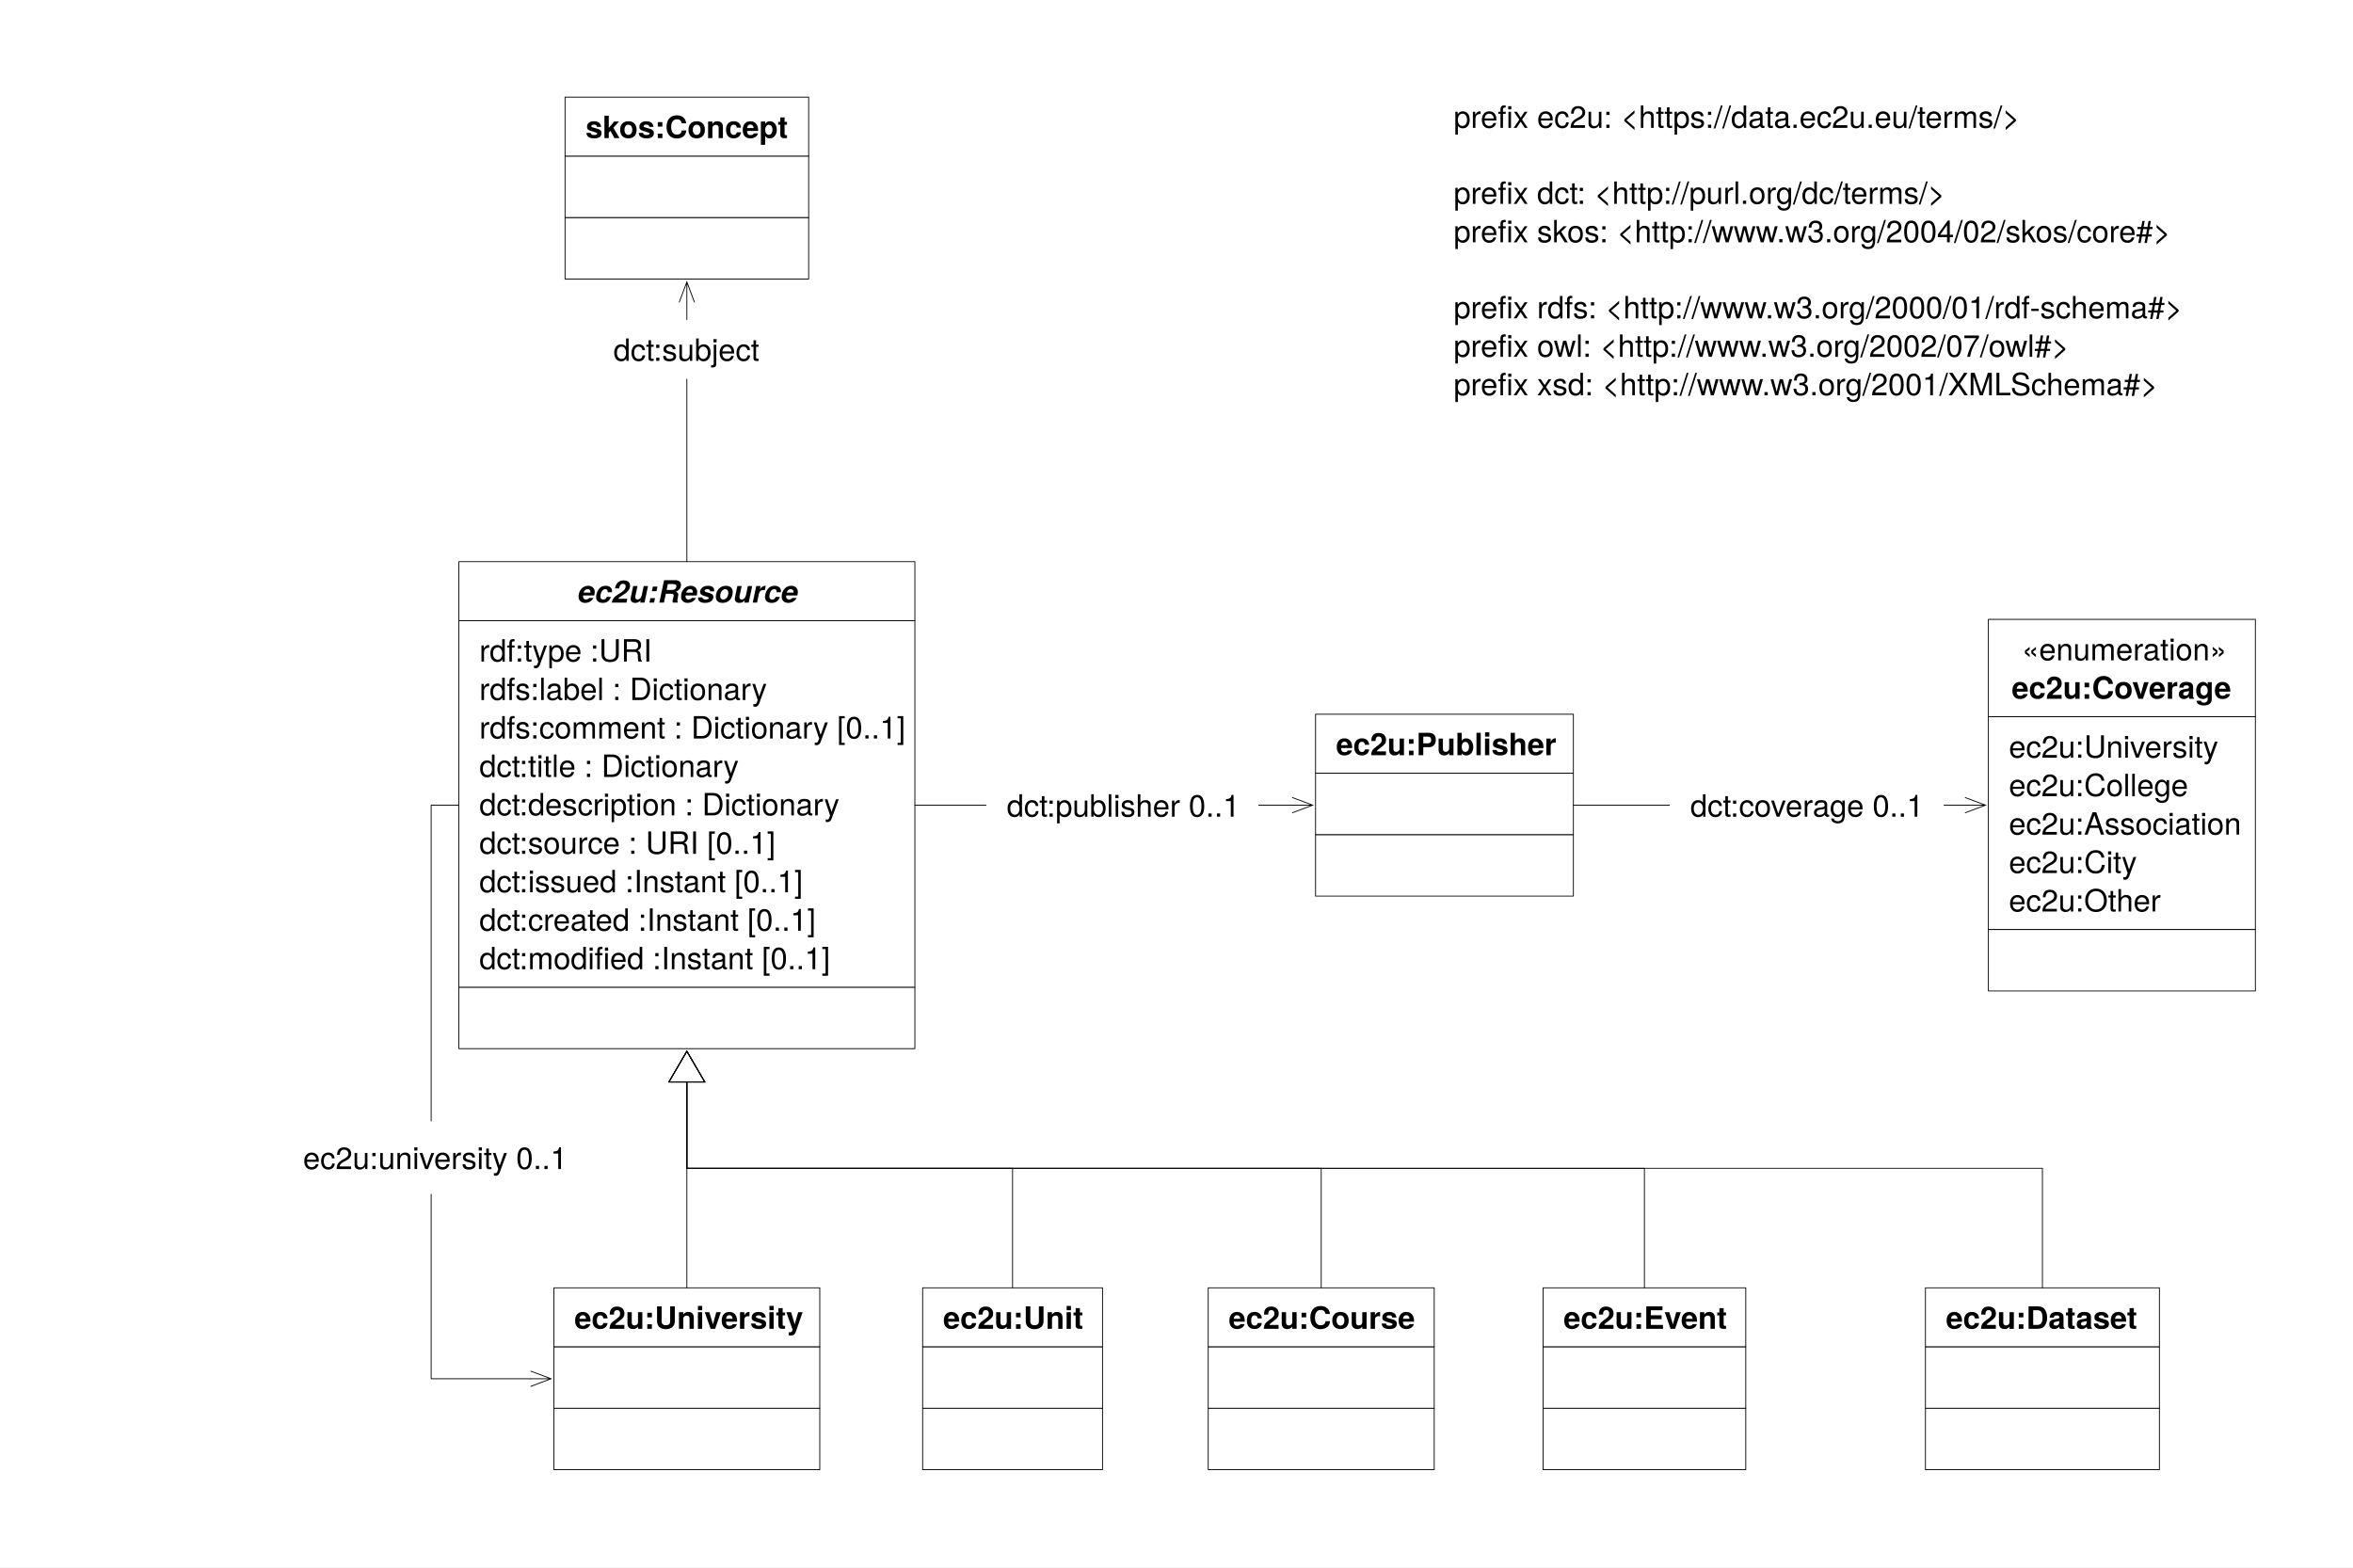
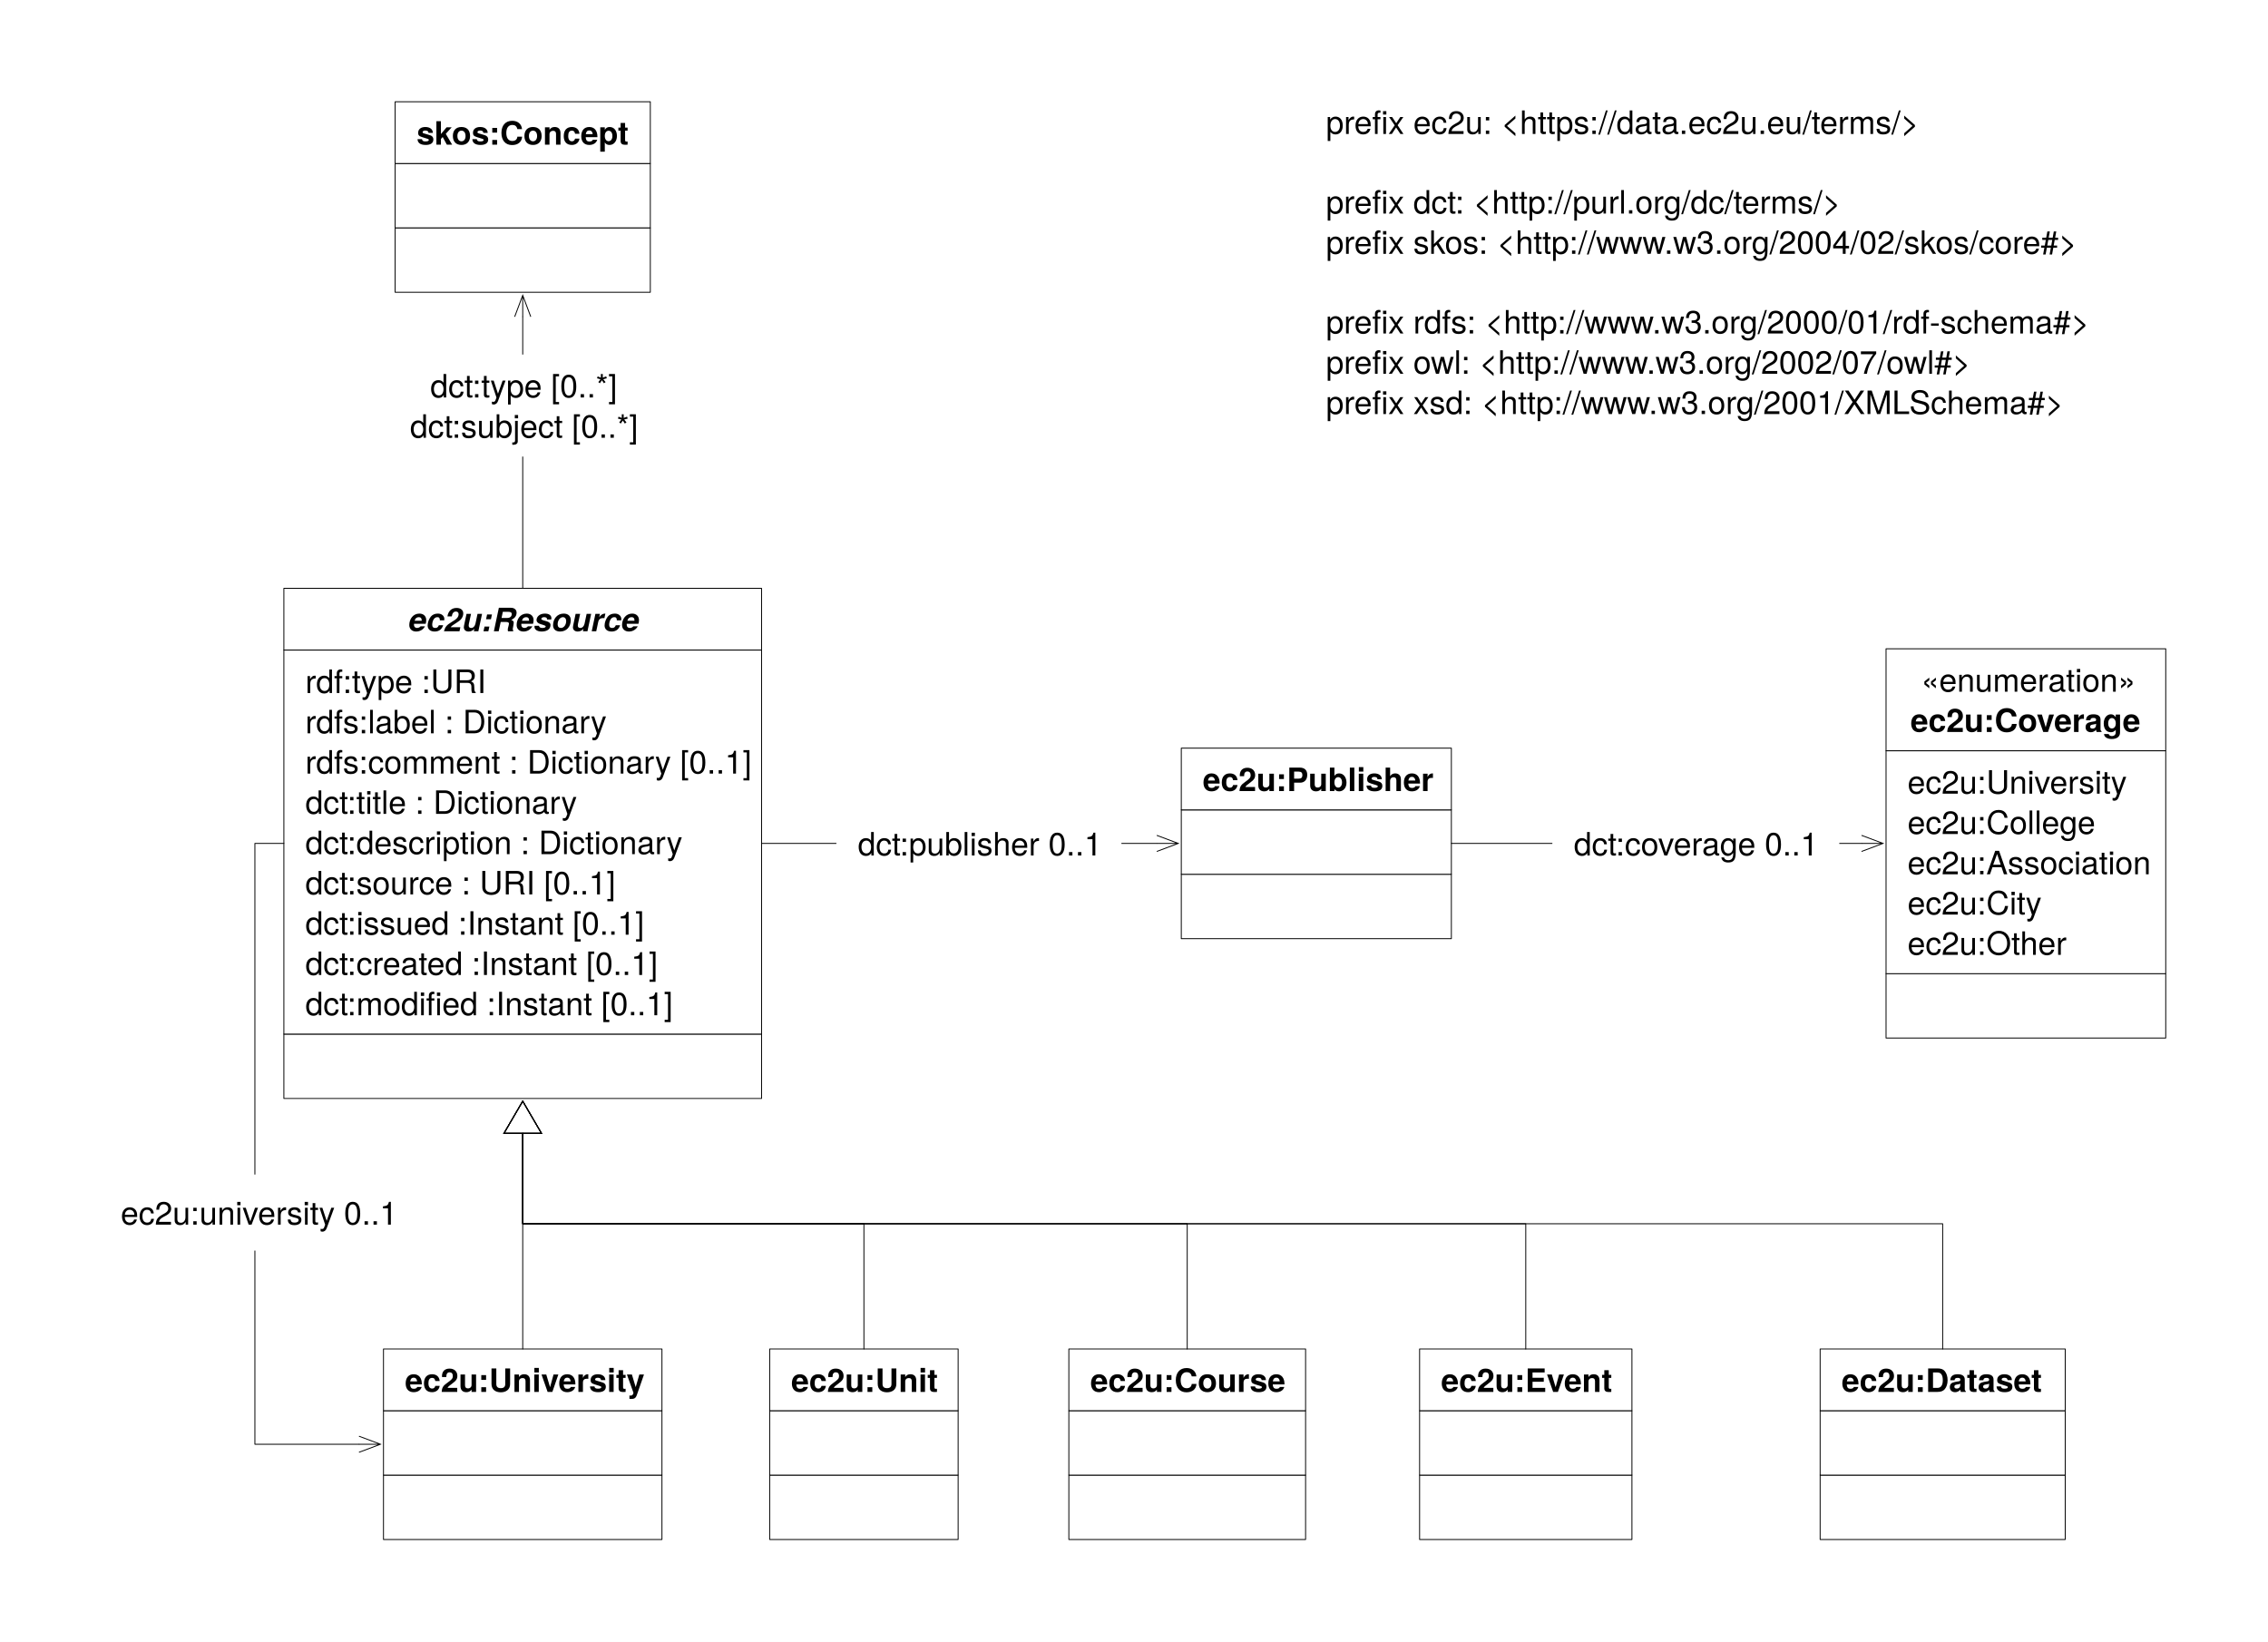
- <svg xmlns="http://www.w3.org/2000/svg" xmlns:xlink="http://www.w3.org/1999/xlink" version="1.1" viewBox="91 24 689 459" width="689" height="459">
+ <svg xmlns="http://www.w3.org/2000/svg" xmlns:xlink="http://www.w3.org/1999/xlink" version="1.1" viewBox="146 24 634 459" width="634" height="459">
  <defs>
    <marker orient="auto" overflow="visible" markerUnits="strokeWidth" id="UMLInheritance_Marker" stroke-linejoin="miter" stroke-miterlimit="10" viewBox="-1 -22 38 44" markerWidth="38" markerHeight="44" color="black">
      <g>
        <path d="M 36 0 L 0 -21 L 0 21 Z" fill="none" stroke="currentColor" stroke-width="1" />
      </g>
    </marker>
    <marker orient="auto" overflow="visible" markerUnits="strokeWidth" id="StickArrow_Marker" stroke-linejoin="miter" stroke-miterlimit="10" viewBox="-1 -10 26 20" markerWidth="26" markerHeight="20" color="black">
      <g>
        <path d="M 24 0 L 0 0 M 0 -9 L 24 0 L 0 9" fill="none" stroke="currentColor" stroke-width="1" />
      </g>
    </marker>
  </defs>
-   <g id="resources" stroke-opacity="1" fill="none" fill-opacity="1" stroke-dasharray="none" stroke="none">
-     <rect fill="white" x="91" y="24" width="689" height="459" />
+   <g id="resources" stroke-dasharray="none" stroke-opacity="1" stroke="none" fill="none" fill-opacity="1">
+     <rect fill="white" x="146" y="24" width="634" height="459" />
    <g id="resources_Layer_1">
      <g id="Group_2">
        <g id="Graphic_5">
          <rect x="253.2" y="436.363" width="77.844" height="18" fill="white" />
          <rect x="253.2" y="436.363" width="77.844" height="18" stroke="black" stroke-linecap="round" stroke-linejoin="round" stroke-width=".25" />
        </g>
        <g id="Graphic_4">
          <rect x="253.2" y="418.363" width="77.844" height="18" fill="white" />
          <rect x="253.2" y="418.363" width="77.844" height="18" stroke="black" stroke-linecap="round" stroke-linejoin="round" stroke-width=".25" />
        </g>
        <g id="Graphic_3">
          <a xlink:href="universities.svg">
            <rect x="253.2" y="401.102" width="77.844" height="17.261" fill="white" />
            <rect x="253.2" y="401.102" width="77.844" height="17.261" stroke="black" stroke-linecap="round" stroke-linejoin="round" stroke-width=".25" />
            <text transform="translate(259.2003 404.1024)" fill="black">
              <tspan font-family="Helvetica Neue" font-weight="bold" font-size="9" fill="black" x="48316906e-20" y="9">
                ec2u:University
              </tspan>
            </text>
          </a>
        </g>
      </g>
      <g id="Graphic_6">
        <text transform="translate(516.6535 52.44094)" fill="black">
          <tspan font-family="Helvetica Neue" font-size="9" fill="black" x="0" y="9">prefix ec2u: &lt;https://data.ec2u.eu/terms/&gt;</tspan>
          <tspan font-family="Helvetica Neue" font-size="9" fill="black" x="0" y="31.261">prefix dct: &lt;http://purl.org/dc/terms/&gt;</tspan>
          <tspan font-family="Helvetica Neue" font-size="9" fill="black" x="0" y="42.522">prefix skos: &lt;http://www.w3.org/2004/02/skos/core#&gt;</tspan>
          <tspan font-family="Helvetica Neue" font-size="9" fill="black" x="0" y="64.783">prefix rdfs: &lt;http://www.w3.org/2000/01/rdf-schema#&gt;</tspan>
          <tspan font-family="Helvetica Neue" font-size="9" fill="black" x="0" y="76.044">prefix owl: &lt;http://www.w3.org/2002/07/owl#&gt;</tspan>
          <tspan font-family="Helvetica Neue" font-size="9" fill="black" x="0" y="87.305">prefix xsd: &lt;http://www.w3.org/2001/XMLSchema#&gt;</tspan>
        </text>
      </g>
      <g id="Group_7">
        <g id="Graphic_10">
          <rect x="225.354" y="313.076" width="133.536" height="18" fill="white" />
          <rect x="225.354" y="313.076" width="133.536" height="18" stroke="black" stroke-linecap="round" stroke-linejoin="round" stroke-width=".25" />
        </g>
        <g id="Graphic_9">
          <rect x="225.354" y="205.726" width="133.536" height="107.35" fill="white" />
          <rect x="225.354" y="205.726" width="133.536" height="107.35" stroke="black" stroke-linecap="round" stroke-linejoin="round" stroke-width=".25" />
          <text transform="translate(231.3543 208.7262)" fill="black">
            <tspan font-family="Helvetica Neue" font-size="9" fill="black" x="0" y="9">rdf:type :URI</tspan>
            <tspan font-family="Helvetica Neue" font-size="9" fill="black" x="0" y="20.261">rdfs:label : Dictionary
            </tspan>
            <tspan font-family="Helvetica Neue" font-size="9" fill="black" x="0" y="31.522">rdfs:comment : Dictionary
              [0..1]
            </tspan>
            <tspan font-family="Helvetica Neue" font-size="9" fill="black" x="0" y="42.783">dct:title : Dictionary
            </tspan>
            <tspan font-family="Helvetica Neue" font-size="9" fill="black" x="0" y="54.044">dct:description :
              Dictionary
            </tspan>
            <tspan font-family="Helvetica Neue" font-size="9" fill="black" x="0" y="65.305">dct:source : URI [0..1]
            </tspan>
            <tspan font-family="Helvetica Neue" font-size="9" fill="black" x="0" y="76.566">dct:issued :Instant
              [0..1]
            </tspan>
            <tspan font-family="Helvetica Neue" font-size="9" fill="black" x="0" y="87.827">dct:created :Instant
              [0..1]
            </tspan>
            <tspan font-family="Helvetica Neue" font-size="9" fill="black" x="0" y="99.088">dct:modified :Instant
              [0..1]
            </tspan>
          </text>
        </g>
        <g id="Graphic_8">
          <rect x="225.354" y="188.465" width="133.536" height="17.261" fill="white" />
          <rect x="225.354" y="188.465" width="133.536" height="17.261" stroke="black" stroke-linecap="round" stroke-linejoin="round" stroke-width=".25" />
          <text transform="translate(260.1948 191.4651)" fill="black">
            <tspan font-family="Helvetica Neue" font-style="italic" font-weight="bold" font-size="9" fill="black" x="0" y="9">ec2u:Resource
            </tspan>
          </text>
        </g>
      </g>
      <g id="Line_11">
        <line x1="292.122" y1="401.102" x2="292.122" y2="340.826" marker-end="url(#UMLInheritance_Marker)" stroke="black" stroke-linecap="round" stroke-linejoin="round" stroke-width=".25" />
      </g>
      <g id="Line_14">
        <path d="M 225.354 259.77 L 217.254 259.77 L 217.254 427.733 L 246.35 427.733" marker-end="url(#StickArrow_Marker)" stroke="black" stroke-linecap="round" stroke-linejoin="round" stroke-width=".25" />
      </g>
      <g id="Group_16">
        <g id="Graphic_19">
          <rect x="361.165" y="436.363" width="52.671" height="18" fill="white" />
          <rect x="361.165" y="436.363" width="52.671" height="18" stroke="black" stroke-linecap="round" stroke-linejoin="round" stroke-width=".25" />
        </g>
        <g id="Graphic_18">
          <rect x="361.165" y="418.363" width="52.671" height="18" fill="white" />
          <rect x="361.165" y="418.363" width="52.671" height="18" stroke="black" stroke-linecap="round" stroke-linejoin="round" stroke-width=".25" />
        </g>
        <g id="Graphic_17">
          <a xlink:href="units.svg">
            <rect x="361.165" y="401.102" width="52.671" height="17.261" fill="white" />
            <rect x="361.165" y="401.102" width="52.671" height="17.261" stroke="black" stroke-linecap="round" stroke-linejoin="round" stroke-width=".25" />
            <text transform="translate(367.1649 404.1024)" fill="black">
              <tspan font-family="Helvetica Neue" font-weight="bold" font-size="9" fill="black" x="0" y="9">ec2u:Unit
              </tspan>
            </text>
          </a>
        </g>
      </g>
      <g id="Group_20">
        <g id="Graphic_23">
          <rect x="444.787" y="436.363" width="66.18" height="18" fill="white" />
          <rect x="444.787" y="436.363" width="66.18" height="18" stroke="black" stroke-linecap="round" stroke-linejoin="round" stroke-width=".25" />
        </g>
        <g id="Graphic_22">
          <rect x="444.787" y="418.363" width="66.18" height="18" fill="white" />
          <rect x="444.787" y="418.363" width="66.18" height="18" stroke="black" stroke-linecap="round" stroke-linejoin="round" stroke-width=".25" />
        </g>
        <g id="Graphic_21">
          <rect x="444.787" y="401.102" width="66.18" height="17.261" fill="white" />
          <rect x="444.787" y="401.102" width="66.18" height="17.261" stroke="black" stroke-linecap="round" stroke-linejoin="round" stroke-width=".25" />
          <text transform="translate(450.7869 404.1024)" fill="black">
            <tspan font-family="Helvetica Neue" font-weight="bold" font-size="9" fill="black" x="14921397e-20" y="9">
              ec2u:Course
            </tspan>
          </text>
        </g>
      </g>
      <g id="Line_24">
        <path d="M 387.5 401.102 L 387.5 366.102 L 292.122 366.102 L 292.122 340.826" marker-end="url(#UMLInheritance_Marker)" stroke="black" stroke-linecap="round" stroke-linejoin="round" stroke-width=".25" />
      </g>
      <g id="Line_25">
        <path d="M 477.877 401.102 L 477.877 366.102 L 292.122 366.102 L 292.122 340.826" marker-end="url(#UMLInheritance_Marker)" stroke="black" stroke-linecap="round" stroke-linejoin="round" stroke-width=".25" />
      </g>
      <g id="Group_26">
        <g id="Graphic_29">
          <rect x="542.835" y="436.363" width="59.358" height="18" fill="white" />
          <rect x="542.835" y="436.363" width="59.358" height="18" stroke="black" stroke-linecap="round" stroke-linejoin="round" stroke-width=".25" />
        </g>
        <g id="Graphic_28">
          <rect x="542.835" y="418.363" width="59.358" height="18" fill="white" />
          <rect x="542.835" y="418.363" width="59.358" height="18" stroke="black" stroke-linecap="round" stroke-linejoin="round" stroke-width=".25" />
        </g>
        <g id="Graphic_27">
          <a xlink:href="events.svg">
            <rect x="542.835" y="401.102" width="59.358" height="17.261" fill="white" />
            <rect x="542.835" y="401.102" width="59.358" height="17.261" stroke="black" stroke-linecap="round" stroke-linejoin="round" stroke-width=".25" />
            <text transform="translate(548.8347 404.1024)" fill="black">
              <tspan font-family="Helvetica Neue" font-weight="bold" font-size="9" fill="black" x="8881784e-20" y="9">
                ec2u:Event
              </tspan>
            </text>
          </a>
        </g>
      </g>
      <g id="Line_30">
        <path d="M 572.514 401.102 L 572.514 366.102 L 292.122 366.102 L 292.122 340.826" marker-end="url(#UMLInheritance_Marker)" stroke="black" stroke-linecap="round" stroke-linejoin="round" stroke-width=".25" />
      </g>
      <g id="Group_31">
        <g id="Graphic_34">
          <rect x="673.228" y="296.18" width="78.186" height="18" fill="white" />
          <rect x="673.228" y="296.18" width="78.186" height="18" stroke="black" stroke-linecap="round" stroke-linejoin="round" stroke-width=".25" />
        </g>
        <g id="Graphic_33">
          <rect x="673.228" y="233.874" width="78.186" height="62.305" fill="white" />
          <rect x="673.228" y="233.874" width="78.186" height="62.305" stroke="black" stroke-linecap="round" stroke-linejoin="round" stroke-width=".25" />
          <text transform="translate(679.2283 236.8743)" fill="black">
            <tspan font-family="Helvetica Neue" font-size="9" fill="black" x="0" y="9">ec2u:University</tspan>
            <tspan font-family="Helvetica Neue" font-size="9" fill="black" x="0" y="20.261">ec2u:College</tspan>
            <tspan font-family="Helvetica Neue" font-size="9" fill="black" x="0" y="31.522">ec2u:Association</tspan>
            <tspan font-family="Helvetica Neue" font-size="9" fill="black" x="0" y="42.783">ec2u:City</tspan>
            <tspan font-family="Helvetica Neue" font-size="9" fill="black" x="0" y="54.044">ec2u:Other</tspan>
          </text>
        </g>
        <g id="Graphic_32">
          <rect x="673.228" y="205.361" width="78.186" height="28.513" fill="white" />
          <rect x="673.228" y="205.361" width="78.186" height="28.513" stroke="black" stroke-linecap="round" stroke-linejoin="round" stroke-width=".25" />
          <text transform="translate(680.0608 208.3613)" fill="black">
            <tspan font-family="Helvetica Neue" font-size="9" fill="black" x="3.002" y="9">«enumeration»</tspan>
            <tspan font-family="Helvetica Neue" font-weight="bold" font-size="9" fill="black" x="31974423e-20" y="20.252">ec2u:Coverage
            </tspan>
          </text>
        </g>
      </g>
      <g id="Group_39">
        <g id="Graphic_42">
          <rect x="476.221" y="268.401" width="75.495" height="18" fill="white" />
          <rect x="476.221" y="268.401" width="75.495" height="18" stroke="black" stroke-linecap="round" stroke-linejoin="round" stroke-width=".25" />
        </g>
        <g id="Graphic_41">
          <rect x="476.221" y="250.401" width="75.495" height="18" fill="white" />
          <rect x="476.221" y="250.401" width="75.495" height="18" stroke="black" stroke-linecap="round" stroke-linejoin="round" stroke-width=".25" />
        </g>
        <g id="Graphic_40">
          <rect x="476.221" y="233.14" width="75.495" height="17.261" fill="white" />
          <rect x="476.221" y="233.14" width="75.495" height="17.261" stroke="black" stroke-linecap="round" stroke-linejoin="round" stroke-width=".25" />
          <text transform="translate(482.2205 236.1399)" fill="black">
            <tspan font-family="Helvetica Neue" font-weight="bold" font-size="9" fill="black" x="0" y="9">
              ec2u:Publisher
            </tspan>
          </text>
        </g>
      </g>
      <g id="Line_43">
        <line x1="358.89" y1="259.77" x2="469.37" y2="259.77" marker-end="url(#StickArrow_Marker)" stroke="black" stroke-linecap="round" stroke-linejoin="round" stroke-width=".25" />
      </g>
      <g id="Graphic_44">
        <rect x="379.804" y="251.14" width="79.68" height="17.261" fill="white" />
        <text transform="translate(385.8038 254.1399)" fill="black">
          <tspan font-family="Helvetica Neue" font-size="9" fill="black" x="14921397e-20" y="9">dct:publisher 0..1
          </tspan>
        </text>
      </g>
      <g id="Line_45">
        <line x1="551.716" y1="259.77" x2="666.378" y2="259.77" marker-end="url(#StickArrow_Marker)" stroke="black" stroke-linecap="round" stroke-linejoin="round" stroke-width=".25" />
      </g>
      <g id="Graphic_46">
        <rect x="579.947" y="251.14" width="80.211" height="17.261" fill="white" />
        <text transform="translate(585.9465 254.1399)" fill="black">
          <tspan font-family="Helvetica Neue" font-size="9" fill="black" x="0" y="9">dct:coverage 0..1</tspan>
        </text>
      </g>
      <g id="Group_47">
        <g id="Graphic_50">
          <rect x="256.454" y="87.702" width="71.337" height="18" fill="white" />
          <rect x="256.454" y="87.702" width="71.337" height="18" stroke="black" stroke-linecap="round" stroke-linejoin="round" stroke-width=".25" />
        </g>
        <g id="Graphic_49">
          <rect x="256.454" y="69.702" width="71.337" height="18" fill="white" />
          <rect x="256.454" y="69.702" width="71.337" height="18" stroke="black" stroke-linecap="round" stroke-linejoin="round" stroke-width=".25" />
        </g>
        <g id="Graphic_48">
          <a xlink:href="concepts.svg">
            <rect x="256.454" y="52.441" width="71.337" height="17.261" fill="white" />
            <rect x="256.454" y="52.441" width="71.337" height="17.261" stroke="black" stroke-linecap="round" stroke-linejoin="round" stroke-width=".25" />
            <text transform="translate(262.4538 55.44094)" fill="black">
              <tspan font-family="Helvetica Neue" font-weight="bold" font-size="9" fill="black" x="0" y="9">
                skos:Concept
              </tspan>
            </text>
          </a>
        </g>
      </g>
      <g id="Line_52">
        <line x1="292.122" y1="188.465" x2="292.122" y2="112.552" marker-end="url(#StickArrow_Marker)" stroke="black" stroke-linecap="round" stroke-linejoin="round" stroke-width=".25" />
      </g>
      <g id="Graphic_53">
-         <rect x="264.621" y="117.664" width="55.002" height="17.261" fill="white" />
-         <text transform="translate(270.6213 120.6636)" fill="black">
-           <tspan font-family="Helvetica Neue" font-size="9" fill="black" x="2060574e-19" y="9">dct:subject</tspan>
+         <rect x="254.613" y="123.112" width="75.018" height="28.522" fill="white" />
+         <text transform="translate(260.6133 126.1117)" fill="black">
+           <tspan font-family="Helvetica Neue" font-size="9" fill="black" x="5.665" y="9">dct:type [0..*]</tspan>
+           <tspan font-family="Helvetica Neue" font-size="9" fill="black" x="17763568e-21" y="20.261">dct:subject
+             [0..*]
+           </tspan>
        </text>
      </g>
      <g id="Graphic_59">
        <rect x="174.742" y="352.339" width="85.024" height="21.261" fill="white" />
        <text transform="translate(179.7423 357.3394)" fill="black">
          <tspan font-family="Helvetica Neue" font-size="9" fill="black" x="632383e-18" y="9">ec2u:university 0..1
          </tspan>
        </text>
      </g>
      <g id="Group_60">
        <g id="Graphic_63">
          <rect x="654.803" y="436.363" width="68.511" height="18" fill="white" />
          <rect x="654.803" y="436.363" width="68.511" height="18" stroke="black" stroke-linecap="round" stroke-linejoin="round" stroke-width=".25" />
        </g>
        <g id="Graphic_62">
          <rect x="654.803" y="418.363" width="68.511" height="18" fill="white" />
          <rect x="654.803" y="418.363" width="68.511" height="18" stroke="black" stroke-linecap="round" stroke-linejoin="round" stroke-width=".25" />
        </g>
        <g id="Graphic_61">
          <a xlink:href="datasets.svg">
            <rect x="654.803" y="401.102" width="68.511" height="17.261" fill="white" />
            <rect x="654.803" y="401.102" width="68.511" height="17.261" stroke="black" stroke-linecap="round" stroke-linejoin="round" stroke-width=".25" />
            <text transform="translate(660.8032 404.1024)" fill="black">
              <tspan font-family="Helvetica Neue" font-weight="bold" font-size="9" fill="black" x="0" y="9">
                ec2u:Dataset
              </tspan>
            </text>
          </a>
        </g>
      </g>
      <g id="Line_64">
        <path d="M 689.059 401.102 L 689.059 366.102 L 292.122 366.102 L 292.122 340.826" marker-end="url(#UMLInheritance_Marker)" stroke="black" stroke-linecap="round" stroke-linejoin="round" stroke-width=".25" />
      </g>
    </g>
  </g>
</svg>
